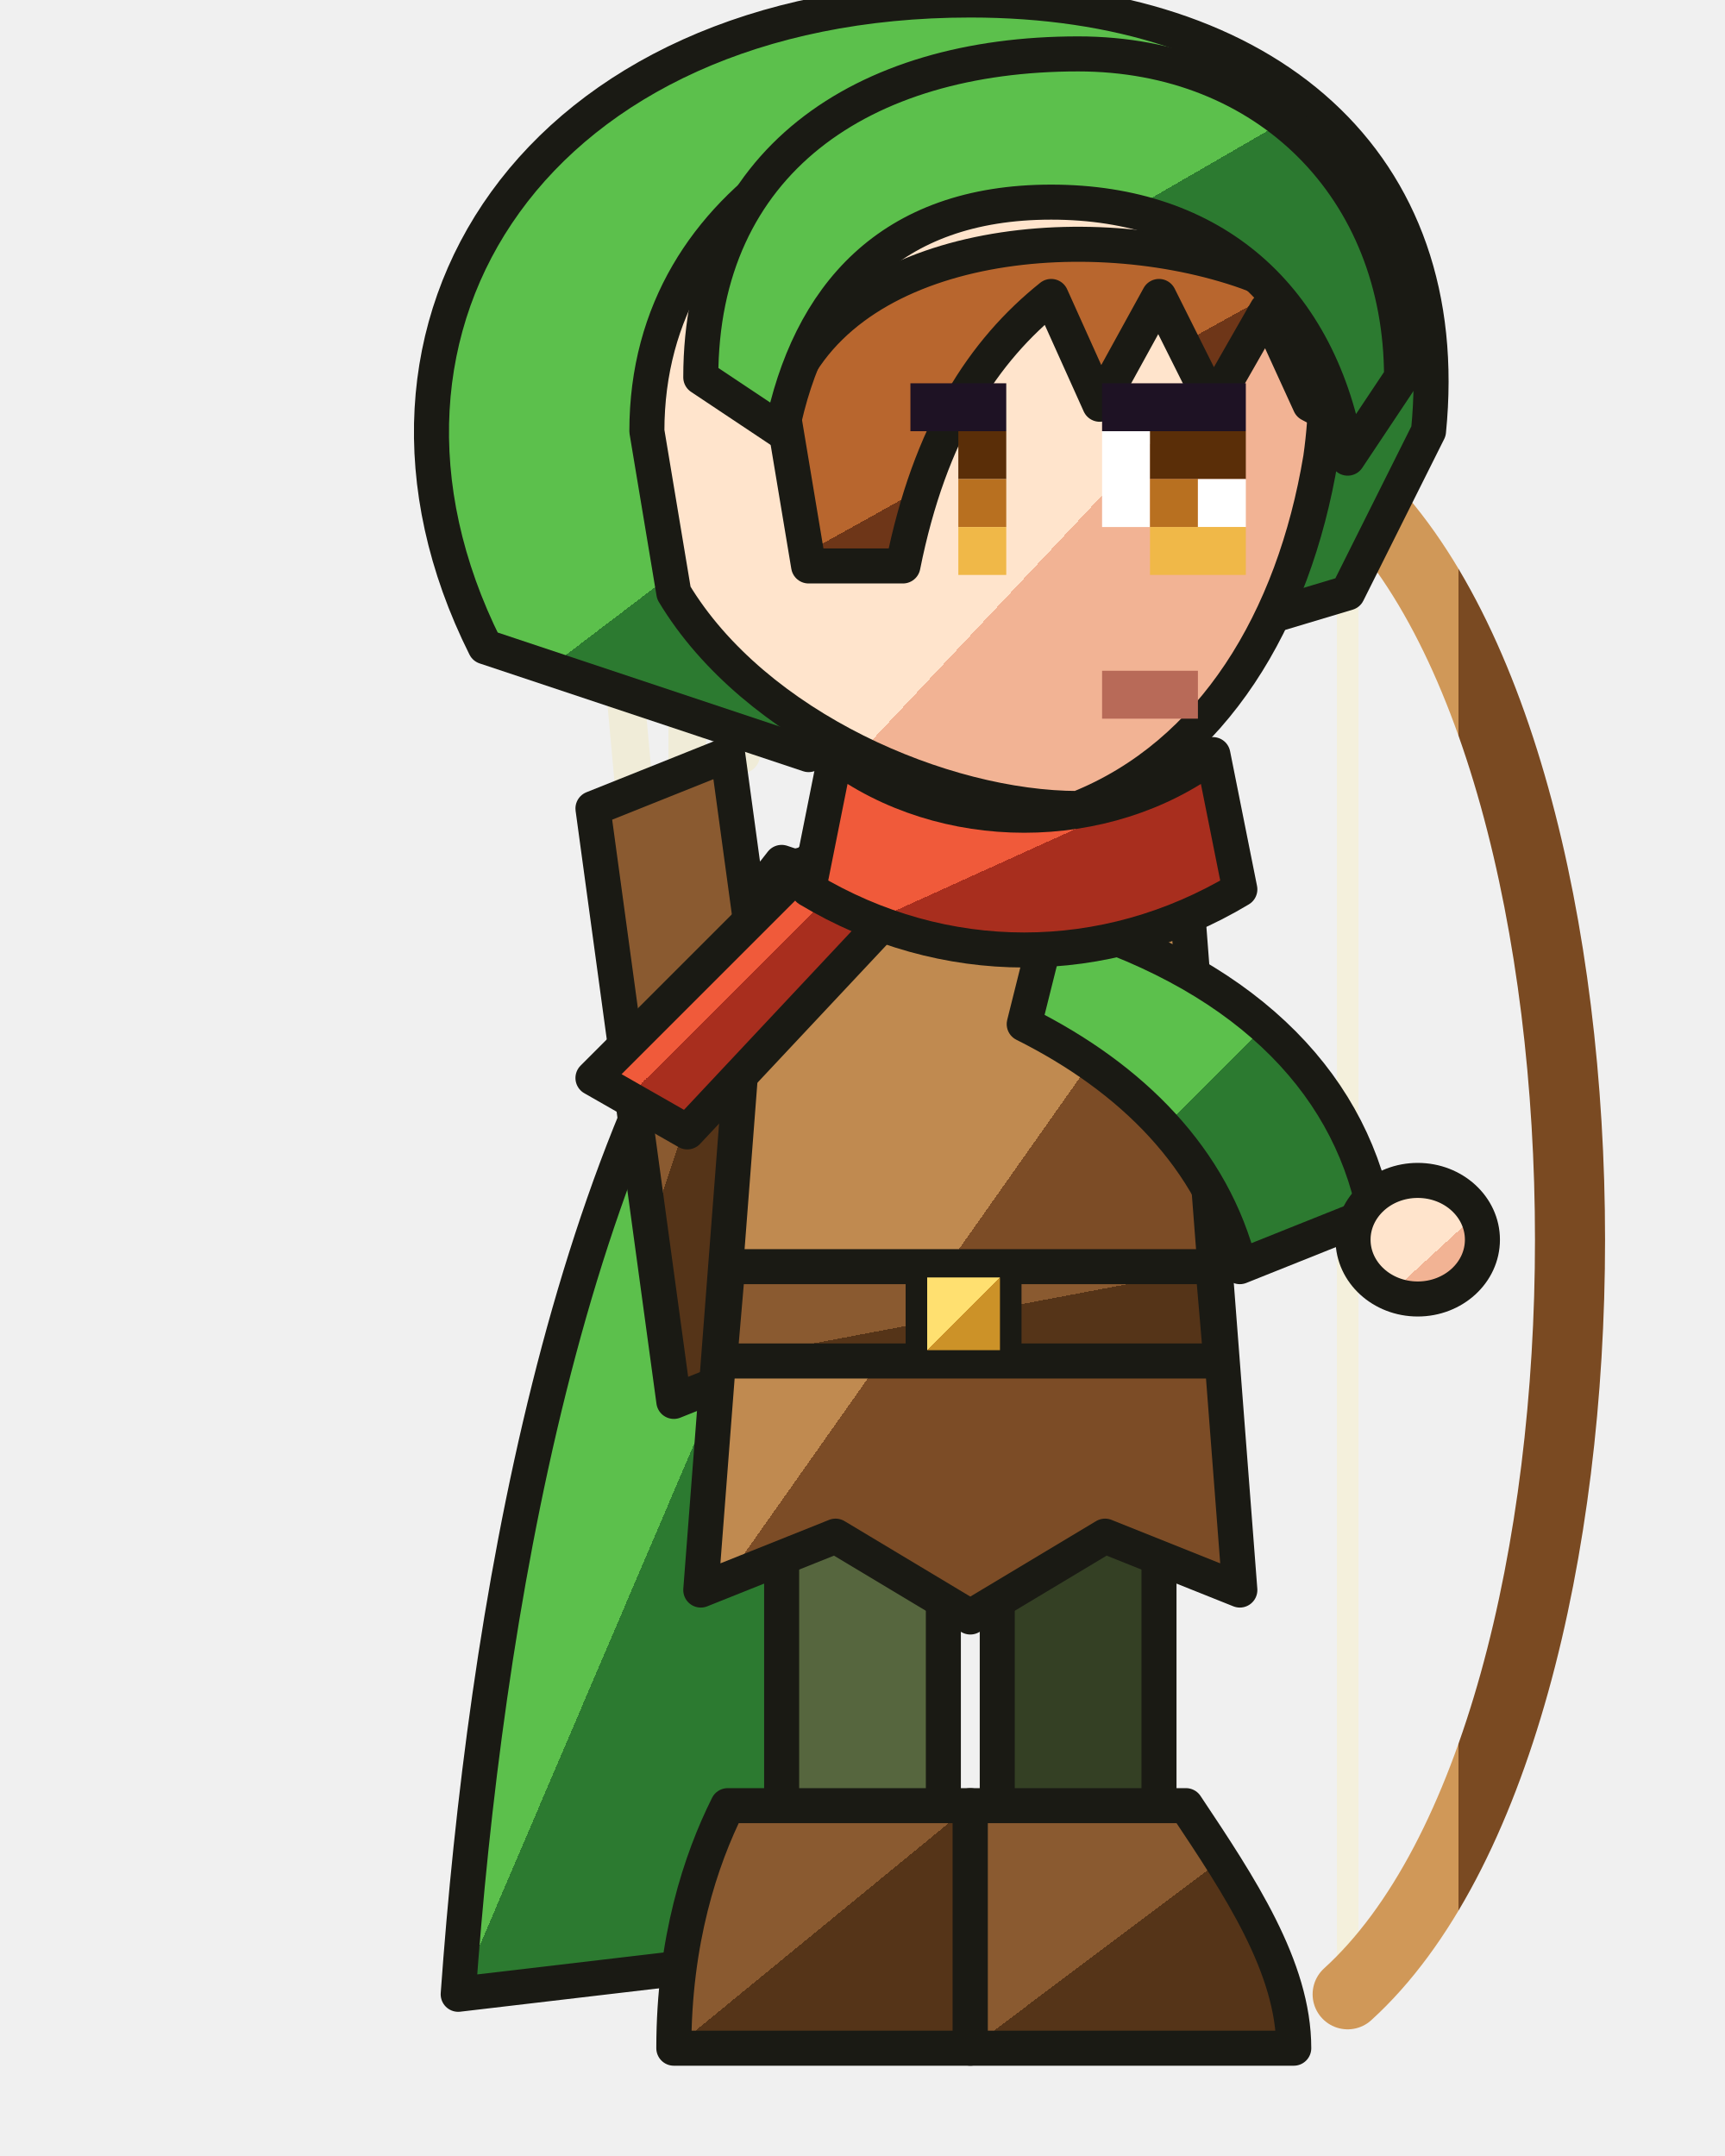
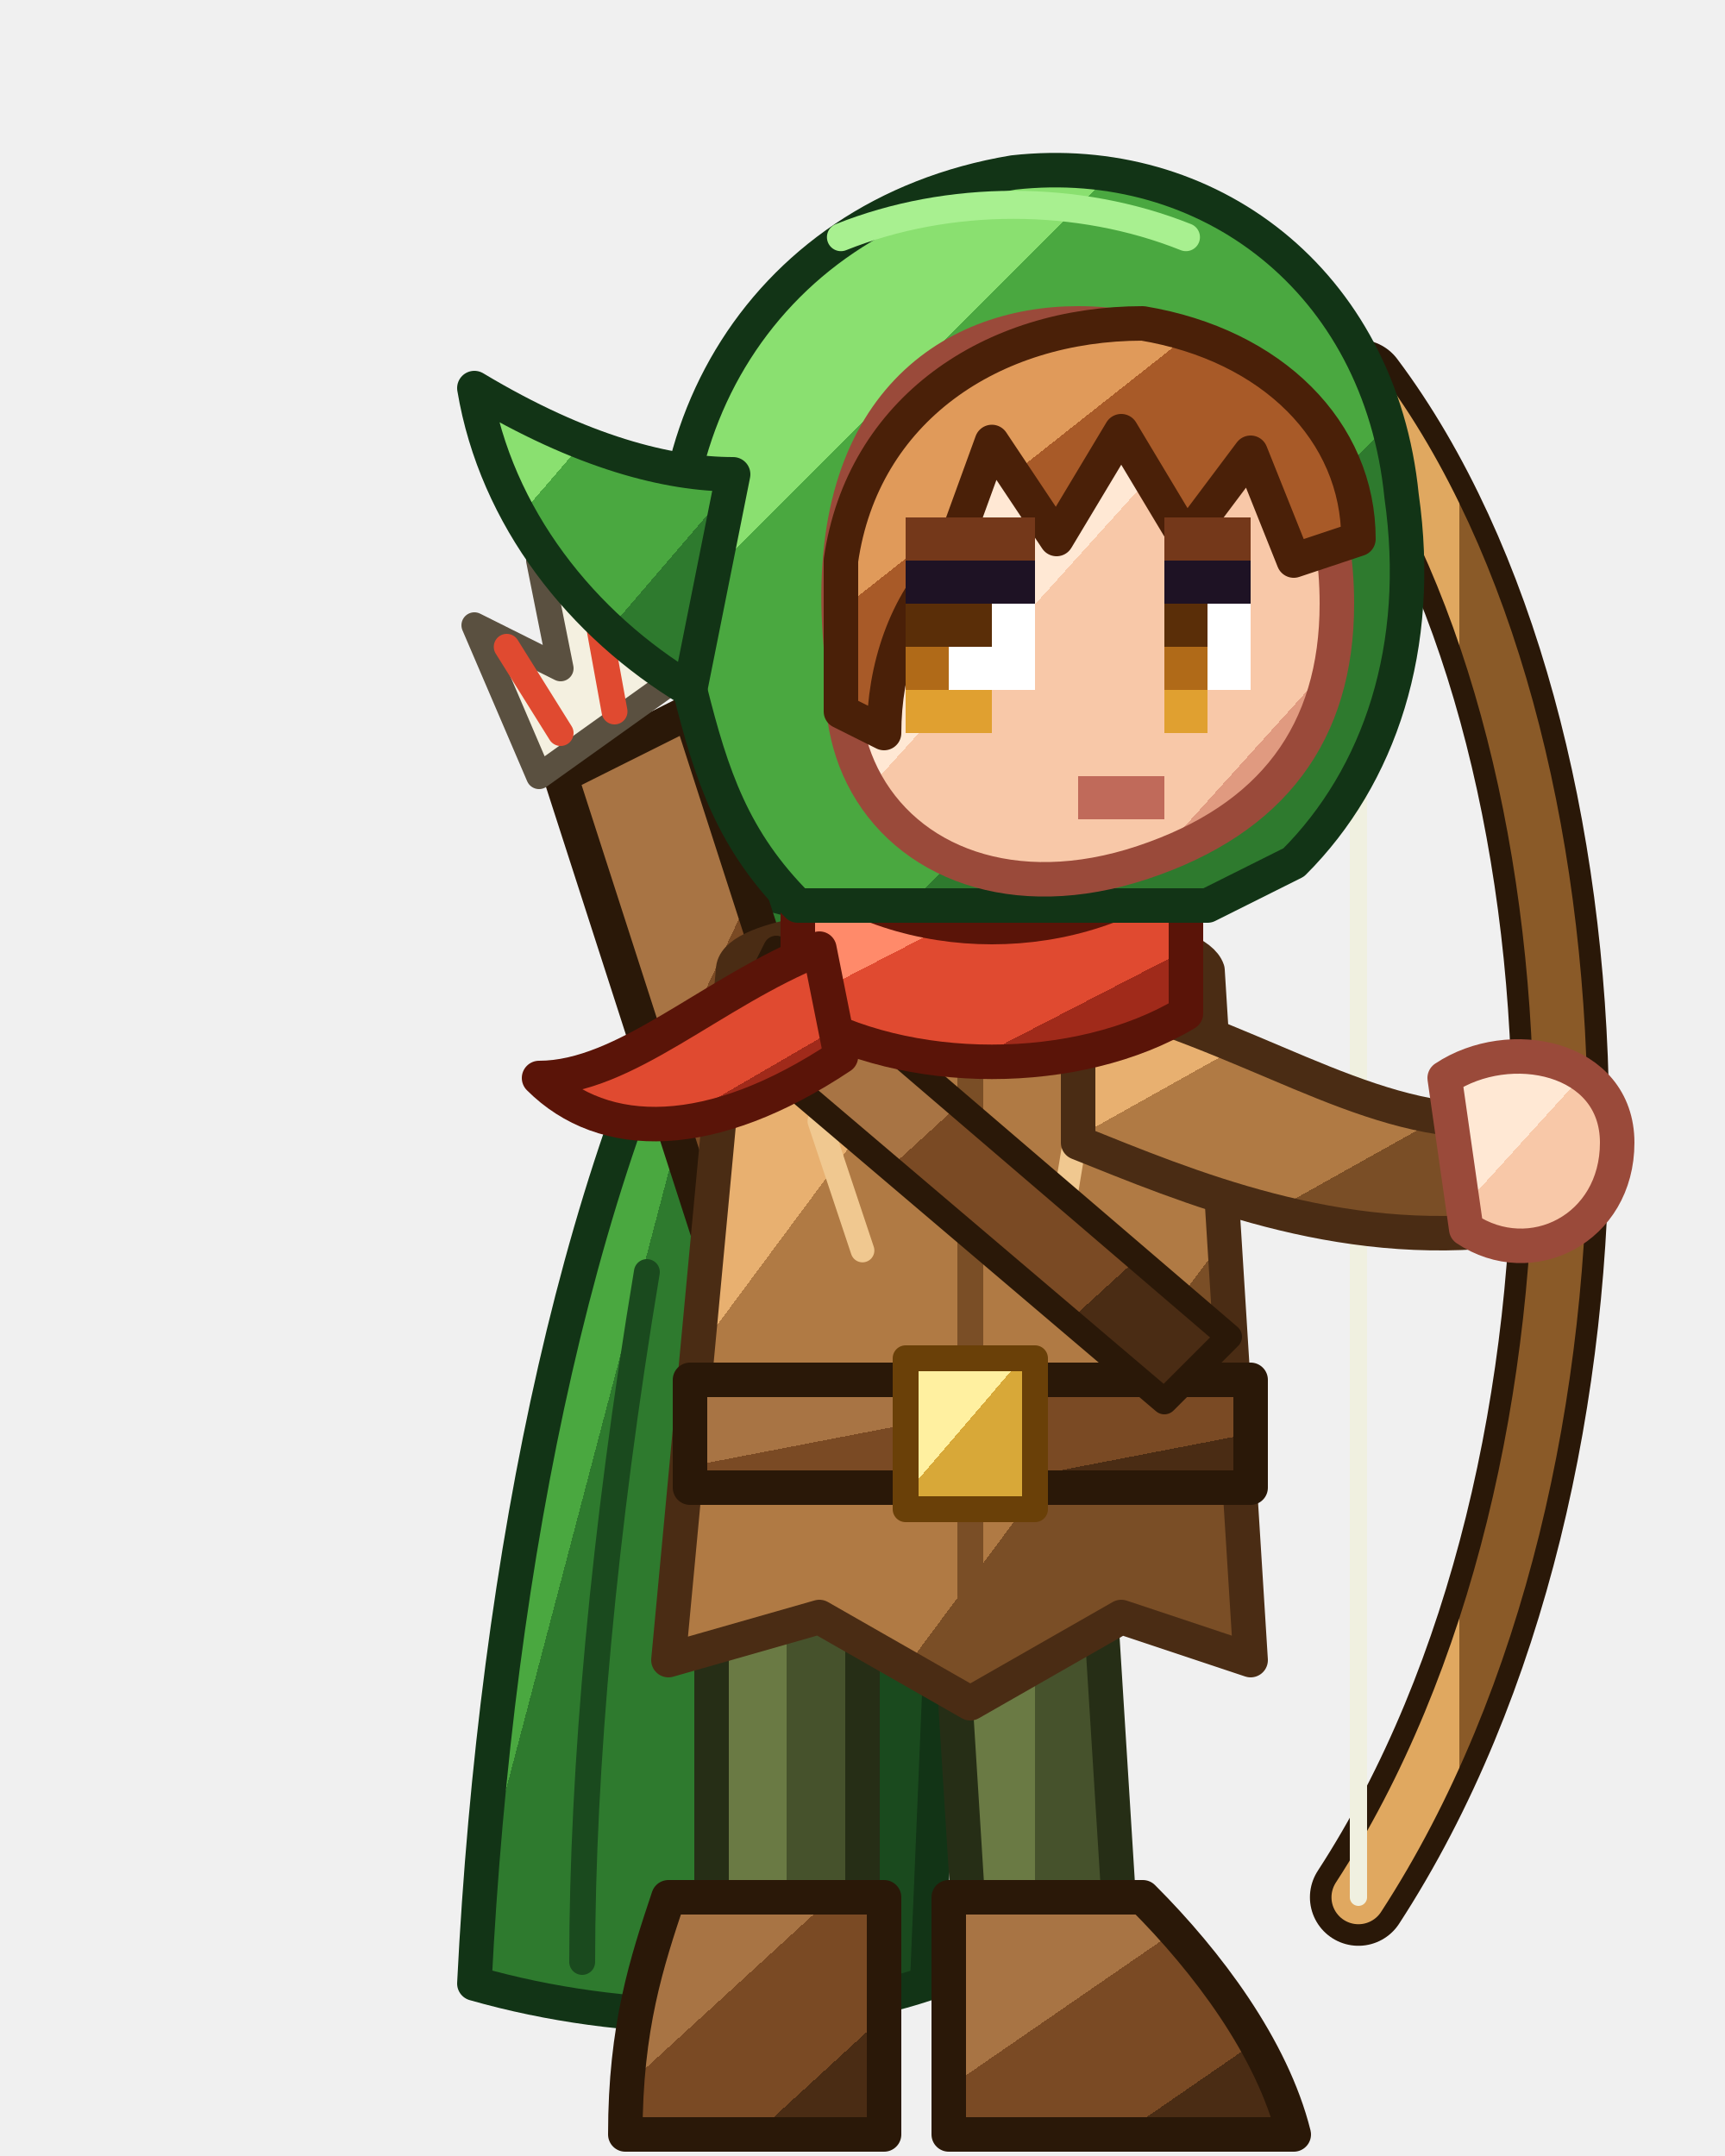
- <svg xmlns="http://www.w3.org/2000/svg" viewBox="0 0 36 45">
+ <svg xmlns="http://www.w3.org/2000/svg" viewBox="0 0 40 50">
  <defs>
    <linearGradient id="skin" x1="0" y1="0" x2="1" y2="1">
-       <stop offset="0.62" stop-color="#ffe4cc" />
-       <stop offset="0.62" stop-color="#f2b394" />
+       <stop offset="0.45" stop-color="#ffe8d4" />
+       <stop offset="0.45" stop-color="#f8c8a8" />
+       <stop offset="0.8" stop-color="#f8c8a8" />
+       <stop offset="0.8" stop-color="#e09a80" />
+     </linearGradient>
+     <linearGradient id="hood" x1="0" y1="0" x2="1" y2="1">
+       <stop offset="0.3" stop-color="#8ae070" />
+       <stop offset="0.3" stop-color="#4aa840" />
+       <stop offset="0.66" stop-color="#4aa840" />
+       <stop offset="0.66" stop-color="#2e7a2e" />
+     </linearGradient>
+     <linearGradient id="cloak" x1="0" y1="0" x2="1" y2="0.6">
+       <stop offset="0.4" stop-color="#4aa840" />
+       <stop offset="0.4" stop-color="#2e7a2e" />
+       <stop offset="0.75" stop-color="#2e7a2e" />
+       <stop offset="0.75" stop-color="#1a4a1e" />
    </linearGradient>
    <linearGradient id="hair" x1="0" y1="0" x2="1" y2="1">
-       <stop offset="0.5" stop-color="#b8662e" />
-       <stop offset="0.5" stop-color="#6e3618" />
-     </linearGradient>
-     <linearGradient id="hood" x1="0" y1="0" x2="1" y2="1">
-       <stop offset="0.5" stop-color="#5cc04c" />
-       <stop offset="0.5" stop-color="#2c7a30" />
+       <stop offset="0.35" stop-color="#e09a5a" />
+       <stop offset="0.35" stop-color="#a85a28" />
+       <stop offset="0.75" stop-color="#a85a28" />
+       <stop offset="0.75" stop-color="#74381a" />
    </linearGradient>
    <linearGradient id="scarf" x1="0" y1="0" x2="1" y2="1">
-       <stop offset="0.5" stop-color="#f05a3a" />
-       <stop offset="0.5" stop-color="#a82e1e" />
+       <stop offset="0.35" stop-color="#ff8a6a" />
+       <stop offset="0.35" stop-color="#e04a30" />
+       <stop offset="0.72" stop-color="#e04a30" />
+       <stop offset="0.72" stop-color="#a02a1a" />
    </linearGradient>
    <linearGradient id="tunic" x1="0" y1="0" x2="1" y2="1">
-       <stop offset="0.5" stop-color="#c08a50" />
-       <stop offset="0.5" stop-color="#7c4c26" />
+       <stop offset="0.3" stop-color="#e8b070" />
+       <stop offset="0.3" stop-color="#b07a44" />
+       <stop offset="0.68" stop-color="#b07a44" />
+       <stop offset="0.68" stop-color="#7a4e26" />
+     </linearGradient>
+     <linearGradient id="pants" x1="0" y1="0" x2="1" y2="0">
+       <stop offset="0.5" stop-color="#6a7a44" />
+       <stop offset="0.5" stop-color="#46522c" />
    </linearGradient>
    <linearGradient id="leather" x1="0" y1="0" x2="1" y2="1">
-       <stop offset="0.5" stop-color="#8a5a30" />
-       <stop offset="0.5" stop-color="#553418" />
+       <stop offset="0.4" stop-color="#a87444" />
+       <stop offset="0.4" stop-color="#7a4a24" />
+       <stop offset="0.75" stop-color="#7a4a24" />
+       <stop offset="0.75" stop-color="#4a2c14" />
    </linearGradient>
-     <linearGradient id="pants" x1="0" y1="0" x2="1" y2="0">
-       <stop offset="0.5" stop-color="#56663e" />
-       <stop offset="0.5" stop-color="#344024" />
-     </linearGradient>
-     <linearGradient id="wood" x1="0" y1="0" x2="1" y2="0">
-       <stop offset="0.5" stop-color="#d09858" />
-       <stop offset="0.5" stop-color="#7a4a22" />
+     <linearGradient id="bow" x1="0" y1="0" x2="1" y2="0">
+       <stop offset="0.5" stop-color="#e0a860" />
+       <stop offset="0.5" stop-color="#8a5a28" />
    </linearGradient>
    <linearGradient id="gold" x1="0" y1="0" x2="1" y2="1">
-       <stop offset="0.5" stop-color="#ffe070" />
-       <stop offset="0.5" stop-color="#cc9228" />
-     </linearGradient>
-     <linearGradient id="iris" x1="0" y1="0" x2="0" y2="1">
-       <stop offset="0.5" stop-color="#6a3a0a" />
-       <stop offset="0.5" stop-color="#e0a030" />
+       <stop offset="0.45" stop-color="#fff0a0" />
+       <stop offset="0.45" stop-color="#d8a838" />
    </linearGradient>
  </defs>
-   <g transform="scale(0.5625)">
-     <g stroke="#1a1a14" stroke-width="1.3" stroke-linejoin="round" stroke-linecap="round">
-       <path d="M29 32 C21 42 18 60 17 74 L34 72 L35 34 Z" fill="url(#hood)" />
-       <path d="M23.5 29 L23 23.5 M25.5 28.5 L25.5 23 M27.5 28 L28 22.5" stroke="#f0ecd8" stroke-width="1.4" />
-       <path d="M22 30 L27 28 L30 50 L25 52 Z" fill="url(#leather)" />
-       <path d="M29 57 L35 57 L35 69 L29 69 Z M37 57 L43 57 L43 69 L37 69 Z" fill="url(#pants)" />
-       <path d="M27 67 L36 67 L36 76 L25 76 C25 72 26 69 27 67 Z" fill="url(#leather)" />
-       <path d="M36 67 L44 67 C46 70 48 73 48 76 L36 76 Z" fill="url(#leather)" />
-       <path d="M28 33 C29 31 43 31 44 33 L46 59 L41 57 L36 60 L31 57 L26 59 Z" fill="url(#tunic)" />
-       <path d="M27 47 L45 47 L45.3 50.5 L26.7 50.5 Z" fill="url(#leather)" />
-       <path d="M34 47 L37.5 47 L37.5 50.5 L34 50.5 Z" fill="url(#gold)" stroke-width="0.8" />
-       <path d="M50 74 L50 18" stroke="#f4f0dc" stroke-width="0.8" />
-       <path d="M50 18 C61 28 61 64 50 74" fill="none" stroke="url(#wood)" stroke-width="2.6" />
-       <path d="M39 34 C46 36 50 40 51 45 L46 47 C45 43 42 40 38 38 Z" fill="url(#hood)" />
-       <ellipse cx="52.6" cy="46" rx="2.4" ry="2.2" fill="url(#skin)" />
-       <path d="M18 24 C12 12 20 0 36 0 C47 0 54 6 53 16 L50 22 L30 28 Z" fill="url(#hood)" />
-       <path d="M34 27 L40 27 L40 32 L34 32 Z" fill="url(#skin)" />
-       <path d="M24 16 C24 7 33 3 40 3 C47 4 50 10 49 17 C48 23 45 28 40 30 C35 30 28 27 25 22 Z" fill="url(#skin)" />
-       <path d="M31 31 L22 40 L25.5 42 L33 34 Z" fill="url(#scarf)" />
-       <path d="M31 28 C35 31 41 31 45 28 L46 33 C41 36 35 36 30 33 Z" fill="url(#scarf)" />
-       <path d="M29 15 C31 9 40 8 46 10 C49 11 50.5 13 50.5 16 L48.6 15 L47 11.5 L45 15 L43 11 L40.8 15 L39 11 C36.5 13 34.5 16 33.5 21 L30 21 Z" fill="url(#hair)" />
-       <path d="M26 14 C26 6 32 2 40 2 C47 2 52 7 52 14 L50 17 C49 11 45 7.5 39 7.5 C33 7.5 30 11 29 16 Z" fill="url(#hood)" />
+   <g transform="scale(0.25) translate(0 8)">
+     <g stroke-width="3.2" stroke-linejoin="round" stroke-linecap="round">
+       <path d="M68 74 C54 98 46 136 44 176 C58 180 74 180 86 176 L90 80 Z" fill="url(#cloak)" stroke="#123416" />
+       <path d="M60 110 C56 134 54 156 54 174" fill="none" stroke="#1a4a1e" stroke-width="2.4" />
+       <path d="M52 64 L64 58 L84 120 L72 126 Z" fill="url(#leather)" stroke="#2a1808" />
+       <path d="M50 64 L44 50 L52 54 L50 44 L58 52 L58 42 L64 54 Z" fill="#f4f0e0" stroke="#5a5040" stroke-width="2.4" />
+       <path d="M47 52 L52 60 M55 47 L57 58" fill="none" stroke="#e04a30" stroke-width="2.4" />
+       <path d="M66 140 L80 140 L80 172 L66 172 Z" fill="url(#pants)" stroke="#262e16" />
+       <path d="M62 168 L82 168 L82 190 L58 190 C58 180 60 174 62 168 Z" fill="url(#leather)" stroke="#2a1808" />
+       <path d="M88 140 L102 140 L104 172 L90 172 Z" fill="url(#pants)" stroke="#262e16" />
+       <path d="M88 168 L106 168 C112 174 118 182 120 190 L88 190 Z" fill="url(#leather)" stroke="#2a1808" />
+       <path d="M68 82 C68 76 110 76 112 82 L116 146 L104 142 L90 150 L76 142 L62 146 Z" fill="url(#tunic)" stroke="#4a2c14" />
+       <path d="M90 84 L90 140" fill="none" stroke="#7a4e26" stroke-width="2.4" />
+       <path d="M76 96 L80 108 M100 96 L98 108" fill="none" stroke="#f0c890" stroke-width="2.2" />
+       <path d="M64 120 L116 120 L116 130 L64 130 Z" fill="url(#leather)" stroke="#2a1808" />
+       <path d="M84 118 L96 118 L96 132 L84 132 Z" fill="url(#gold)" stroke="#6a4008" stroke-width="2.4" />
+       <path d="M72 80 L114 116 L108 122 L68 88 Z" fill="url(#leather)" stroke="#2a1808" stroke-width="2.4" />
+       <path d="M126 28 C150 60 152 128 126 168" fill="none" stroke="#2a1808" stroke-width="9" />
+       <path d="M126 28 C150 60 152 128 126 168" fill="none" stroke="url(#bow)" stroke-width="5" />
+       <path d="M126 28 L126 168" fill="none" stroke="#f0f0e0" stroke-width="1.6" />
+       <path d="M140 92 L146 92 L146 104 L140 104 Z" fill="url(#leather)" stroke="#2a1808" stroke-width="2" />
+       <path d="M100 84 C116 88 126 96 138 96 L140 106 C124 108 110 102 100 98 Z" fill="url(#tunic)" stroke="#4a2c14" />
+       <path d="M134 92 C140 88 150 90 150 98 C150 106 142 110 136 106 Z" fill="url(#skin)" stroke="#9a4a3a" />
+       <path d="M74 72 C84 80 100 80 110 72 L110 86 C100 92 84 92 74 86 Z" fill="url(#scarf)" stroke="#5a1408" />
+       <path d="M76 80 C66 84 58 92 50 92 C56 98 66 98 78 90 Z" fill="url(#scarf)" stroke="#5a1408" />
+       <path d="M64 56 C58 34 70 12 94 8 C112 6 128 18 130 38 C132 52 128 64 120 72 L112 76 L74 76 C68 70 66 64 64 56 Z" fill="url(#hood)" stroke="#123416" />
+       <path d="M64 56 C54 50 46 40 44 28 C54 34 62 36 68 36 Z" fill="url(#hood)" stroke="#123416" />
+       <path d="M78 52 C76 30 88 22 100 22 C114 22 124 32 124 48 C124 60 118 68 106 72 C94 76 84 72 80 64 C78 60 78 56 78 52 Z" fill="url(#skin)" stroke="#9a4a3a" />
+       <path d="M78 44 C80 30 92 22 106 22 C118 24 126 32 126 42 L120 44 L116 34 L110 42 L104 32 L98 42 L92 33 L88 44 C84 48 82 54 82 60 L78 58 Z" fill="url(#hair)" stroke="#4a2008" />
+       <path d="M78 14 C88 10 100 10 110 14" fill="none" stroke="#a8f090" stroke-width="2.6" />
    </g>
  </g>
  <g>
-     <rect x="23" y="8" width="3" height="1" fill="#1e1224" />
-     <rect x="19" y="8" width="2" height="1" fill="#1e1224" />
-     <rect x="23" y="9" width="1" height="2" fill="#ffffff" />
-     <rect x="24" y="9" width="2" height="1" fill="#5a2e08" />
-     <rect x="24" y="10" width="1" height="1" fill="#b87020" />
-     <rect x="25" y="10" width="1" height="1" fill="#ffffff" />
-     <rect x="24" y="11" width="2" height="1" fill="#f0b848" />
-     <rect x="20" y="9" width="1" height="1" fill="#5a2e08" />
-     <rect x="20" y="10" width="1" height="1" fill="#b87020" />
-     <rect x="20" y="11" width="1" height="1" fill="#f0b848" />
-     <rect x="23" y="14" width="2" height="1" fill="#b86a58" />
+     <rect x="21" y="12" width="3" height="1" fill="#74381a" />
+     <rect x="27" y="12" width="2" height="1" fill="#74381a" />
+     <rect x="21" y="13" width="3" height="1" fill="#1e1224" />
+     <rect x="27" y="13" width="2" height="1" fill="#1e1224" />
+     <rect x="21" y="14" width="2" height="1" fill="#5a2e08" />
+     <rect x="23" y="14" width="1" height="2" fill="#ffffff" />
+     <rect x="21" y="15" width="1" height="1" fill="#b06a18" />
+     <rect x="22" y="15" width="1" height="1" fill="#ffffff" />
+     <rect x="21" y="16" width="2" height="1" fill="#e0a030" />
+     <rect x="27" y="14" width="1" height="1" fill="#5a2e08" />
+     <rect x="28" y="14" width="1" height="2" fill="#ffffff" />
+     <rect x="27" y="15" width="1" height="1" fill="#b06a18" />
+     <rect x="27" y="16" width="1" height="1" fill="#e0a030" />
+     <rect x="25" y="18" width="2" height="1" fill="#c06a5a" />
  </g>
</svg>
